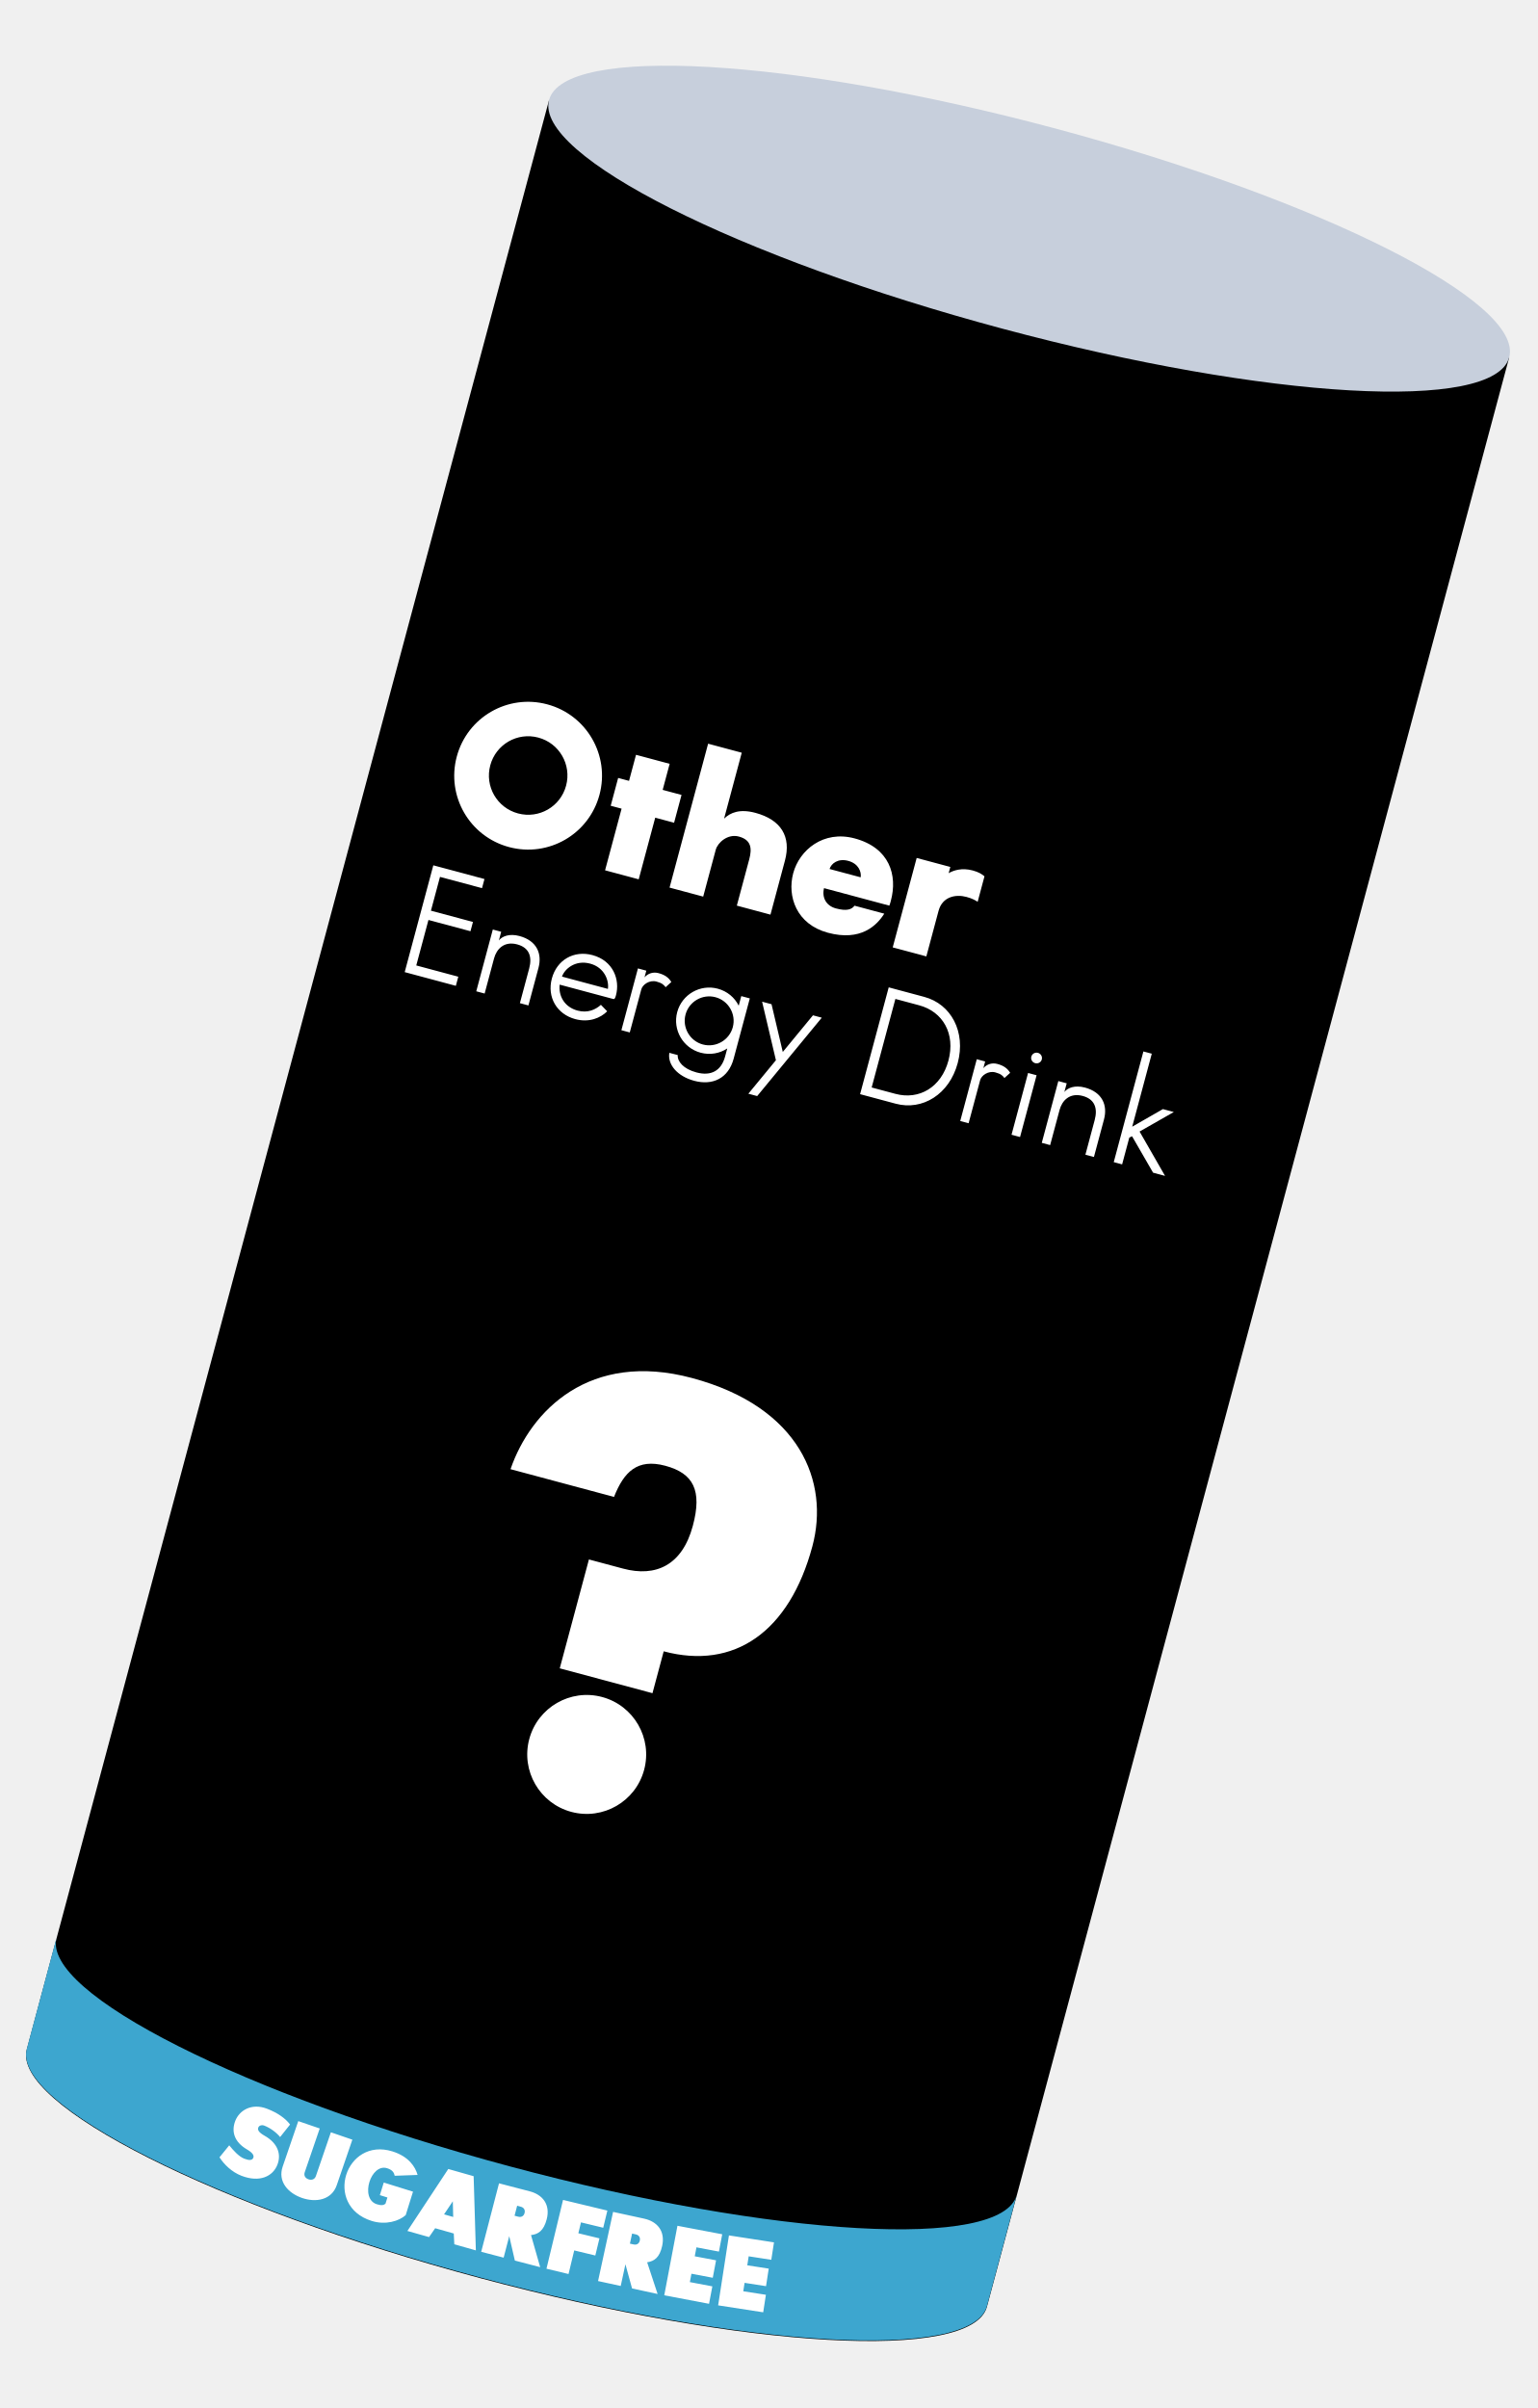
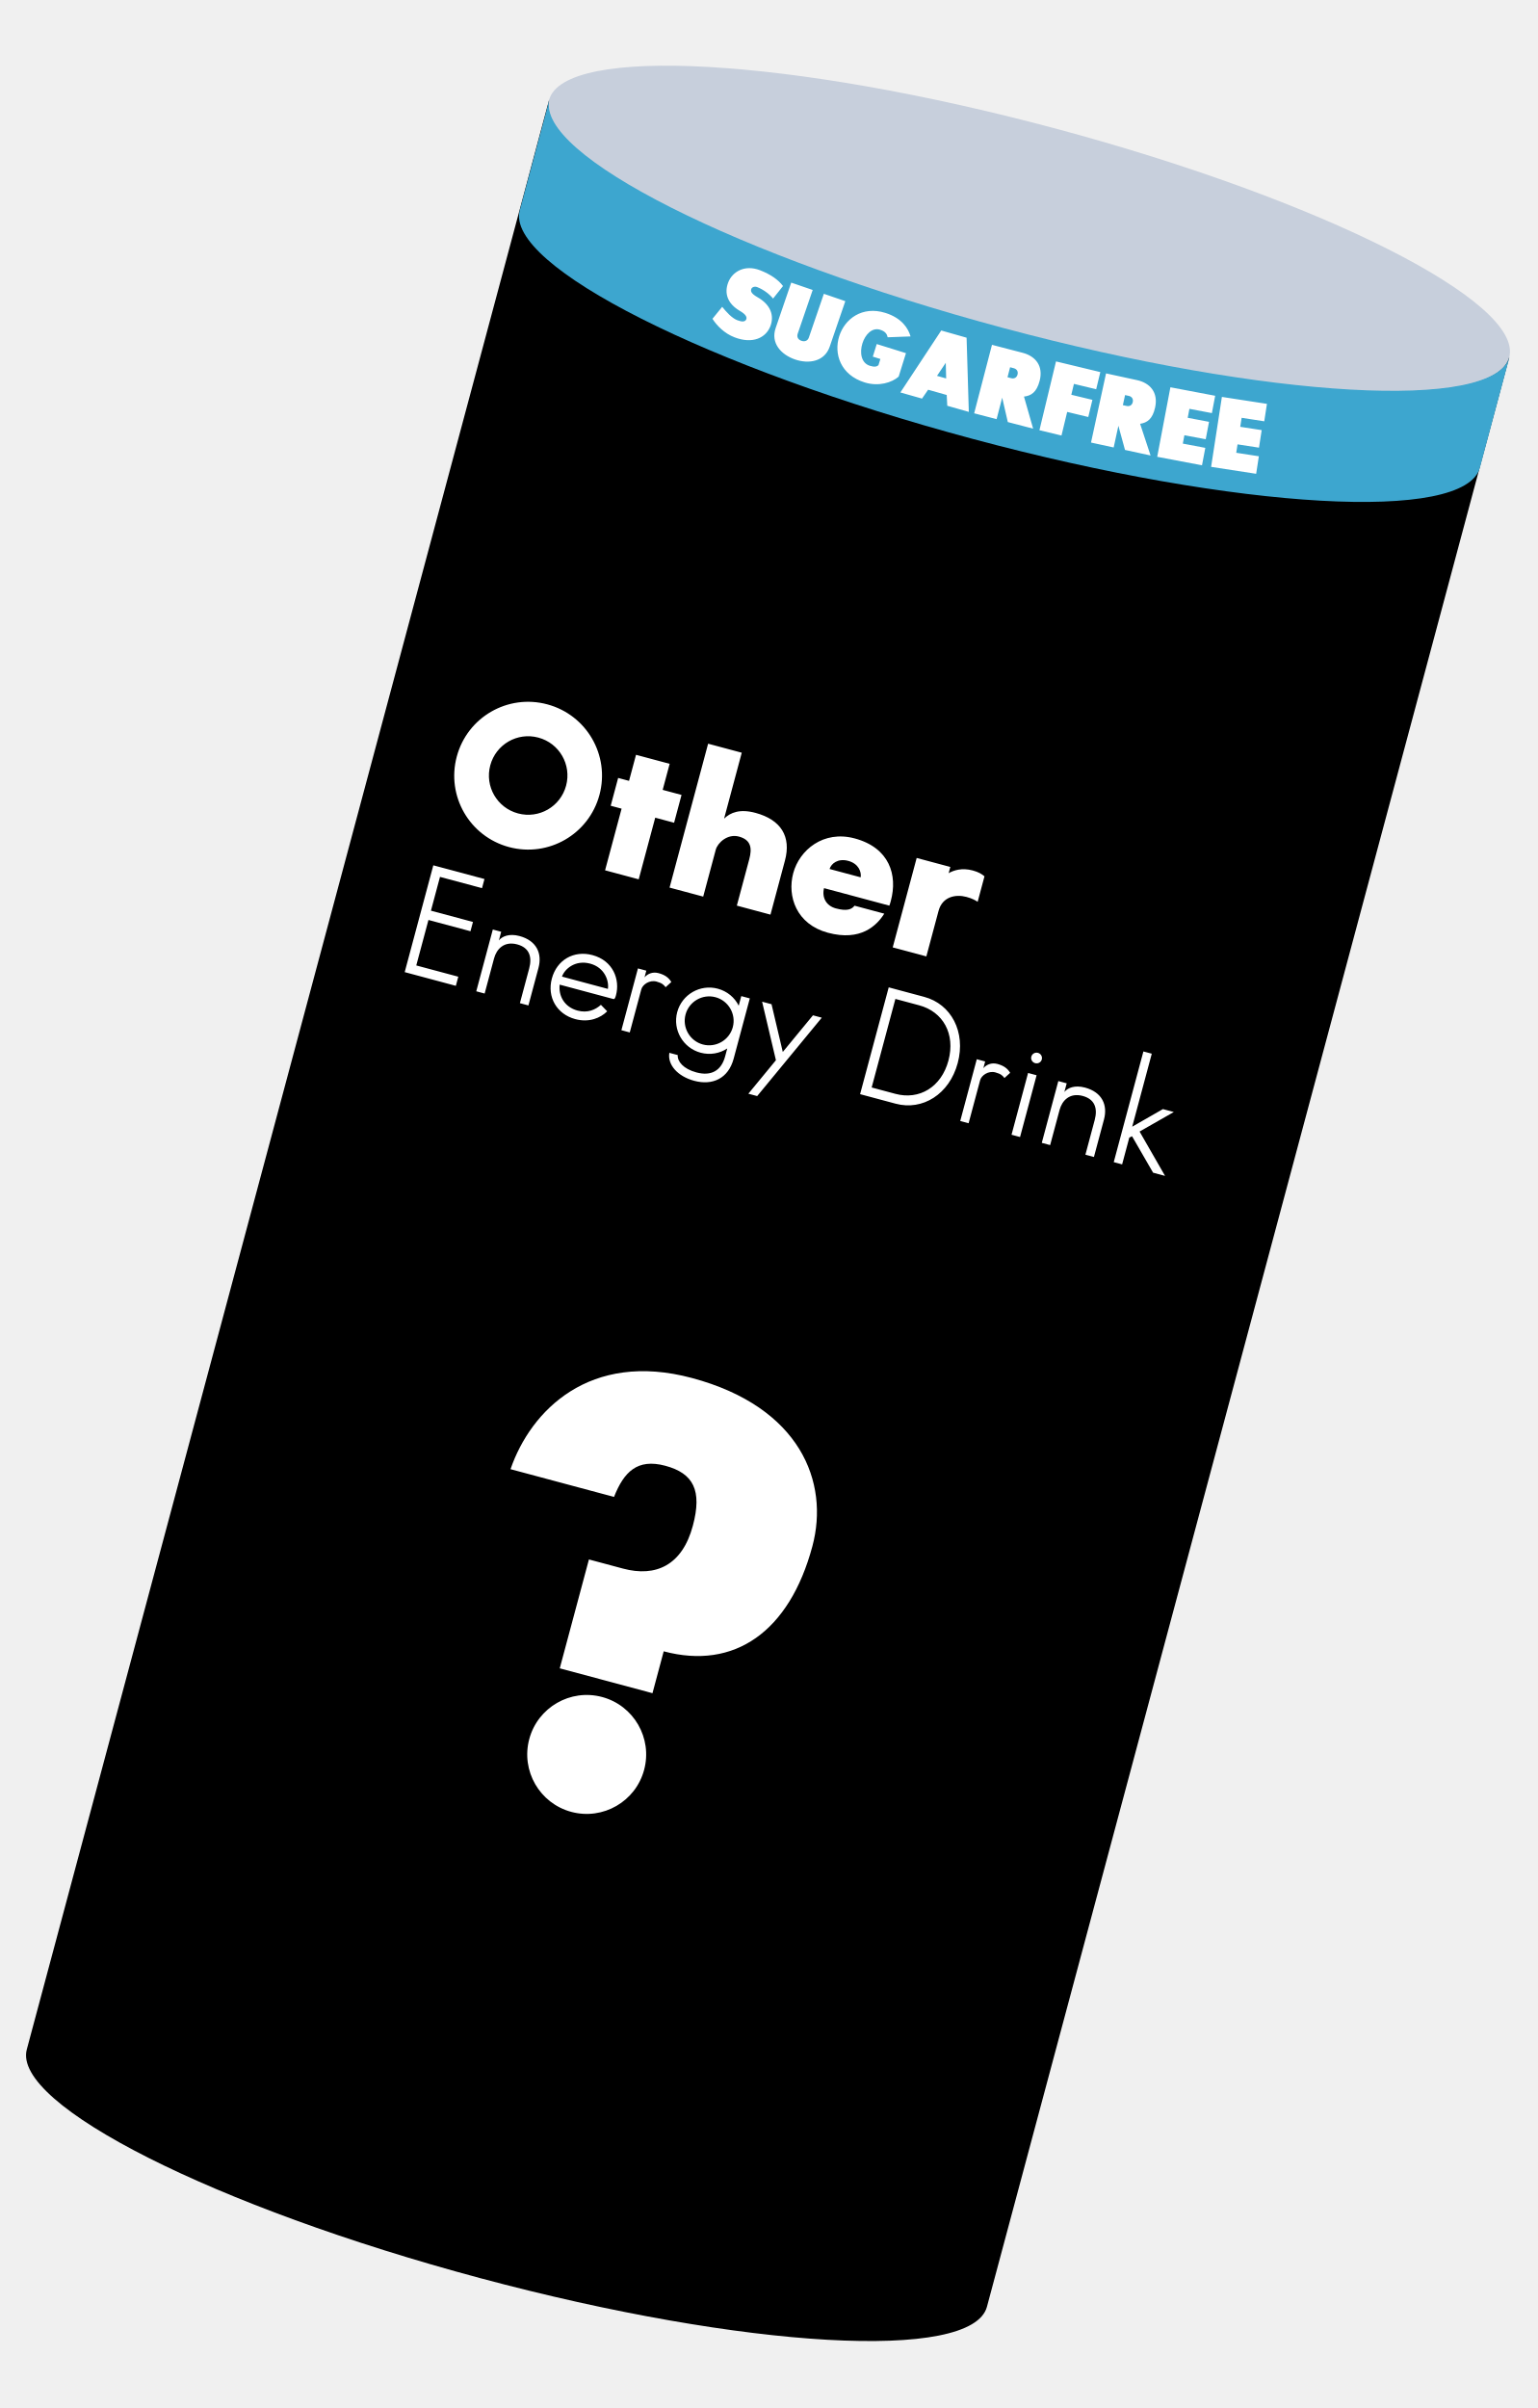
<svg xmlns="http://www.w3.org/2000/svg" width="993" height="1555" viewBox="0 0 993 1555" fill="none">
-   <path d="M637.428 1489.62C627.872 1525.28 481.305 1517 310.062 1471.12C138.82 1425.23 7.747 1359.12 17.304 1323.46L354.619 64.578L974.744 230.74L637.428 1489.62Z" fill="black" />
-   <ellipse cx="664.681" cy="147.66" rx="321" ry="66.857" transform="rotate(15 664.681 147.66)" fill="#C7CFDC" />
-   <path d="M387.179 513.269C380.349 538.759 354.238 553.835 328.747 547.005C303.256 540.174 288.181 514.063 295.011 488.572C301.841 463.081 327.953 448.006 353.443 454.836C378.934 461.666 394.01 487.778 387.179 513.269ZM316.643 494.234C313.009 507.795 321.006 521.647 334.568 525.281C348.129 528.915 361.981 520.917 365.615 507.356C369.249 493.794 361.251 479.942 347.69 476.309C334.128 472.675 320.276 480.672 316.643 494.234ZM401.459 522.209L394.427 520.325L399.238 502.368L406.27 504.252L410.779 487.426L432.503 493.247L427.994 510.073L440.174 513.337L435.363 531.294L423.183 528.03L412.517 567.836L390.793 562.015L401.459 522.209ZM432.444 573.175L457.342 480.253L479.066 486.074L467.66 528.642C471.827 524.644 477.859 522.223 487.904 524.915C504.48 529.356 511.107 540.284 506.969 555.729L497.615 590.638L475.891 584.817L483.933 554.806C485.817 547.774 485.12 542.338 477.209 540.218C469.926 538.267 463.488 544.213 462.277 548.734L454.168 578.996L432.444 573.175ZM532.201 573.526C530.712 579.587 533.586 584.933 539.864 586.616C546.896 588.5 550.038 587.323 551.908 584.863L571.121 590.011C566.229 597.718 555.934 608.014 534.712 602.328C514.37 596.877 508.304 578.832 512.308 563.889C516.312 548.946 531.76 535.993 551.977 541.41C574.58 547.467 579.801 565.15 575.36 581.726C575.09 582.73 574.788 583.86 574.393 584.831L532.201 573.526ZM555.875 566.545C556.44 562.929 554.478 557.692 547.823 555.909C541.168 554.126 536.851 557.68 535.783 561.162L555.875 566.545ZM576.569 611.793L592.047 554.031L613.77 559.852L612.694 563.87C615.878 562.032 621.206 560.229 628.238 562.113C632.131 563.157 634.189 564.516 635.837 565.899L631.429 582.349C629.932 581.409 628.091 580.243 624.198 579.2C617.292 577.349 608.656 578.939 606.166 588.231L598.293 617.614L576.569 611.793Z" fill="white" />
-   <path d="M311.316 573.536L284.173 566.263L278.324 588.093L305.466 595.366L303.862 601.355L276.719 594.082L268.851 623.446L295.993 630.719L294.415 636.611L261.38 627.76L279.86 558.793L312.894 567.644L311.316 573.536ZM307.601 640.145L318.29 600.252L323.699 601.701L322.198 607.304C324.256 604.646 328.922 602.687 335.491 604.446C346.695 607.449 350.241 615.853 347.782 625.029L341.286 649.274L335.78 647.799L341.785 625.389C343.829 617.758 341.769 611.926 334.041 609.856C325.541 607.578 320.697 612.906 319.092 618.895L313.01 641.594L307.601 640.145ZM373.029 652.603C379.501 654.337 384.56 652.069 388.107 648.879L392.16 653.07C387.917 657.317 380.537 660.516 371.554 658.109C359.577 654.9 353.213 643.877 356.422 631.899C359.657 619.825 370.654 613.558 382.632 616.767C396.154 620.391 400.507 632.738 397.841 642.687C397.35 644.522 396.923 645.34 396.151 645.133L361.474 635.841C360.628 642.862 364.336 650.274 373.029 652.603ZM392.622 638.597C393.44 633.226 390.429 624.758 381.156 622.273C371.4 619.659 364.552 625.899 362.968 630.651L392.622 638.597ZM401.332 665.26L412.021 625.367L417.43 626.816L416.266 631.163C418.098 628.962 421.424 627.369 425.287 628.404C429.248 629.465 431.79 631.182 433.584 634.147L429.889 637.505C428.821 636.08 427.702 634.848 424.031 633.865C419.491 632.648 415.023 635.799 414.195 638.89L406.741 666.709L401.332 665.26ZM478.765 643.251L484.271 644.726L473.841 683.653C470.424 696.403 460.254 701.132 448.373 697.949C437.458 695.024 431.013 687.396 432.303 679.874L437.713 681.323C437.45 685.394 441.225 690.236 449.822 692.539C459.385 695.102 465.876 691.354 468.335 682.178L469.707 677.058C464.801 680.299 458.596 681.432 452.511 679.801C441.113 676.747 434.325 664.99 437.379 653.592C440.433 642.194 452.19 635.405 463.588 638.46C469.674 640.09 474.48 644.173 477.109 649.433L478.765 643.251ZM442.762 655.138C440.51 663.541 445.531 672.237 453.934 674.489C462.338 676.74 471.033 671.72 473.285 663.316C475.537 654.913 470.516 646.217 462.113 643.965C453.709 641.714 445.014 646.734 442.762 655.138ZM505.569 679.317L525.057 655.655L530.756 657.182L489.032 707.808L483.333 706.281L501.137 684.652L492.216 646.855L498.301 648.486L505.569 679.317ZM562.972 702.256L578.331 706.371C593.689 710.486 607.948 702.091 612.555 684.897C617.187 667.607 609.011 653.303 593.653 649.188L578.294 645.073L562.972 702.256ZM618.543 686.502C613.134 706.69 595.78 717.362 578.49 712.729L555.501 706.569L573.981 637.602L596.97 643.762C614.26 648.395 623.953 666.314 618.543 686.502ZM620.175 723.898L630.864 684.006L636.273 685.455L635.108 689.802C636.94 687.601 640.266 686.007 644.13 687.043C648.09 688.104 650.633 689.82 652.426 692.786L648.731 696.144C647.664 694.719 646.544 693.487 642.874 692.504C638.334 691.287 633.866 694.438 633.038 697.529L625.584 725.348L620.175 723.898ZM669.499 694.358L658.81 734.251L653.304 732.775L663.994 692.883L669.499 694.358ZM672.848 684.178C672.357 686.013 670.423 687.048 668.588 686.556C666.752 686.064 665.595 684.201 666.087 682.366C666.604 680.434 668.538 679.399 670.373 679.891C672.209 680.383 673.366 682.246 672.848 684.178ZM672.842 738.01L683.531 698.118L688.94 699.567L687.439 705.169C689.497 702.512 694.163 700.552 700.731 702.312C711.936 705.315 715.482 713.719 713.023 722.895L706.527 747.14L701.021 745.665L707.025 723.255C709.07 715.624 707.009 709.792 699.282 707.722C690.782 705.444 685.938 710.772 684.333 716.761L678.251 739.46L672.842 738.01ZM731.257 727.574L751.072 716.215L758.123 718.105L736.007 730.71L752.457 759.343L744.729 757.273L731.153 733.758L729.367 734.625L724.735 751.915L719.325 750.466L738.478 678.987L743.887 680.437L731.257 727.574Z" fill="white" />
-   <path d="M421.411 1093.4L361.524 1077.35L380.366 1007.04L402.389 1012.94C423.64 1018.63 440.655 1010.77 447.488 985.266C453.596 962.47 447.863 951.41 429.704 946.544C411.544 941.678 402.953 950.557 396.57 966.653L329.728 948.743C342.785 910.831 380.888 872.175 446.958 889.879C516.891 908.617 535.771 957.158 524.693 998.499C509.889 1053.75 474.25 1078.57 428.658 1066.36L421.411 1093.4ZM416.019 1142.89C410.532 1163.37 389.466 1175.53 368.988 1170.05C348.511 1164.56 336.349 1143.49 341.835 1123.01C347.322 1102.54 368.388 1090.38 388.866 1095.86C409.343 1101.35 421.506 1122.41 416.019 1142.89Z" fill="white" />
-   <path d="M36.734 1250.62C36.661 1250.85 36.592 1251.08 36.53 1251.31C26.974 1286.97 158.046 1353.08 329.289 1398.97C500.531 1444.85 647.098 1453.13 656.655 1417.47C656.716 1417.24 656.771 1417.01 656.821 1416.77L656.839 1416.78L637.428 1489.22C627.871 1524.89 481.304 1516.61 310.062 1470.72C138.819 1424.84 7.747 1358.73 17.304 1323.06L36.715 1250.62L36.734 1250.62Z" fill="#3DA6CF" />
-   <path d="M166.847 1373.84C166.201 1375.51 167.182 1377.06 170.832 1379.15C179.399 1383.97 181.8 1391.08 179.171 1397.88C176.288 1405.34 167.781 1409.61 155.961 1405.04C149.573 1402.57 144.581 1397.55 141.771 1393.11L148.05 1385.38C150.751 1388.69 154.233 1392.64 157.815 1394.02C160.919 1395.22 162.951 1395.11 163.619 1393.38C164.219 1391.83 162.986 1390.05 159.515 1388.02C151.389 1383.31 149.276 1376.52 151.952 1369.6C154.604 1362.73 162.57 1357.92 172.48 1361.75C179.405 1364.42 184.403 1368 187.338 1371.95L180.921 1380.03C178.738 1377.34 174.91 1374.28 170.671 1372.64C169.06 1372.02 167.331 1372.59 166.847 1373.84ZM206.505 1374.49L196.832 1402.7C196.064 1404.94 197.183 1406.61 199.242 1407.32C201.3 1408.02 203.269 1407.41 204.037 1405.17L213.709 1376.96L227.573 1381.72L217.506 1411.08C214.185 1420.76 204.01 1422.42 195.111 1419.37C186.091 1416.27 179.253 1408.79 182.574 1399.1L192.641 1369.74L206.505 1374.49ZM250.013 1400.16C244.82 1398.54 240.379 1403.32 238.608 1409C236.779 1414.87 237.743 1421.67 243.425 1423.44C246.419 1424.38 247.869 1424.02 248.964 1423.09L250.222 1419.06L245.333 1417.54L247.867 1409.41L266.747 1415.29L262.023 1430.45C257.746 1434.28 249.116 1437.02 240.073 1434.2C224.37 1429.3 220.115 1415.64 223.6 1404.46C227.086 1393.28 238.373 1384.6 253.404 1389.28C264.096 1392.61 268.236 1399.33 269.713 1404.49L254.927 1405.04C254.505 1403.17 253.679 1401.3 250.013 1400.16ZM289.525 1400.66L305.902 1405.31L307.338 1453.22L293.423 1449.27L293.069 1442.31L281.063 1438.91L277.108 1444.63L263.132 1440.67L289.525 1400.66ZM292.453 1421.51L286.797 1429.95L292.708 1431.63L292.453 1421.51ZM353.091 1433.14C351.157 1440.57 347.596 1442.82 342.965 1443.33L348.881 1464.05L332.53 1459.79L328.894 1444.03L325.283 1457.91L310.79 1454.13L322.3 1409.91L342.12 1415.07C350.419 1417.23 355.59 1423.54 353.091 1433.14ZM332.328 1430.84L334.682 1431.45C336.664 1431.97 338.271 1431.13 338.802 1429.09C339.318 1427.1 338.34 1425.53 336.358 1425.01L334.005 1424.4L332.328 1430.84ZM392.27 1427.52L389.601 1438.6L375.228 1435.13L373.534 1442.16L387.16 1445.45L384.491 1456.52L370.865 1453.24L367.192 1468.48L352.944 1465.05L363.649 1420.63L392.27 1427.52ZM427.674 1450.31C426.044 1457.82 422.577 1460.21 417.971 1460.91L424.724 1481.37L408.214 1477.79L403.94 1462.19L400.896 1476.2L386.262 1473.02L395.965 1428.36L415.978 1432.71C424.358 1434.53 429.781 1440.62 427.674 1450.31ZM406.835 1448.86L409.212 1449.38C411.213 1449.82 412.784 1448.91 413.233 1446.85C413.668 1444.85 412.626 1443.31 410.625 1442.88L408.248 1442.36L406.835 1448.86ZM466.455 1442.81L464.333 1454L449.808 1451.25L448.711 1457.03L462.482 1459.64L460.348 1470.9L446.577 1468.29L445.552 1473.7L460.077 1476.45L457.944 1487.71L429.019 1482.22L437.53 1437.33L466.455 1442.81ZM499.887 1448.04L498.15 1459.3L483.539 1457.04L482.642 1462.86L496.494 1465L494.747 1476.32L480.895 1474.18L480.056 1479.62L494.667 1481.88L492.921 1493.2L463.825 1488.71L470.791 1443.55L499.887 1448.04Z" fill="white" />
+   <path d="M637.428 1489.62C627.872 1525.28 481.305 1517 310.062 1471.12C138.819 1425.23 7.747 1359.12 17.304 1323.46L354.619 64.578L974.744 230.74L637.428 1489.62Z" fill="black" />
+   <ellipse cx="664.682" cy="147.66" rx="321" ry="66.857" transform="rotate(15 664.682 147.66)" fill="#C7CFDC" />
+   <path d="M387.181 513.269C380.351 538.759 354.239 553.835 328.749 547.005C303.258 540.174 288.182 514.063 295.013 488.572C301.843 463.081 327.954 448.006 353.445 454.836C378.936 461.666 394.011 487.778 387.181 513.269ZM316.644 494.234C313.01 507.795 321.008 521.647 334.569 525.281C348.131 528.915 361.983 520.917 365.617 507.356C369.251 493.794 361.253 479.942 347.692 476.309C334.13 472.675 320.278 480.672 316.644 494.234ZM401.461 522.209L394.429 520.325L399.24 502.368L406.272 504.252L410.781 487.426L432.504 493.247L427.996 510.073L440.176 513.337L435.365 531.294L423.184 528.03L412.518 567.836L390.795 562.015L401.461 522.209ZM432.446 573.175L457.344 480.253L479.068 486.074L467.662 528.642C471.828 524.644 477.861 522.223 487.906 524.915C504.481 529.356 511.109 540.284 506.97 555.729L497.617 590.638L475.893 584.817L483.935 554.806C485.819 547.774 485.122 542.338 477.211 540.218C469.928 538.267 463.49 544.213 462.278 548.734L454.169 578.996L432.446 573.175ZM532.203 573.526C530.713 579.587 533.588 584.933 539.866 586.616C546.898 588.5 550.04 587.323 551.91 584.863L571.122 590.011C566.231 597.718 555.936 608.014 534.714 602.328C514.372 596.877 508.305 578.832 512.309 563.889C516.313 548.946 531.762 535.993 551.979 541.41C574.582 547.467 579.803 565.15 575.361 581.726C575.092 582.73 574.789 583.86 574.395 584.831L532.203 573.526ZM555.876 566.545C556.442 562.929 554.48 557.692 547.825 555.909C541.17 554.126 536.853 557.68 535.785 561.162L555.876 566.545ZM576.571 611.793L592.048 554.031L613.772 559.852L612.695 563.87C615.88 562.032 621.208 560.229 628.24 562.113C632.132 563.157 634.191 564.516 635.839 565.899L631.431 582.349C629.933 581.409 628.092 580.243 624.2 579.2C617.293 577.349 608.658 578.939 606.168 588.231L598.295 617.614L576.571 611.793Z" fill="white" />
+   <path d="M311.317 573.536L284.175 566.263L278.325 588.093L305.468 595.366L303.863 601.355L276.721 594.082L268.853 623.446L295.995 630.719L294.416 636.611L261.382 627.76L279.861 558.793L312.896 567.644L311.317 573.536ZM307.603 640.145L318.292 600.252L323.701 601.701L322.2 607.304C324.258 604.646 328.924 602.687 335.492 604.446C346.697 607.449 350.243 615.853 347.784 625.029L341.288 649.274L335.782 647.799L341.786 625.389C343.831 617.758 341.77 611.926 334.043 609.856C325.543 607.578 320.699 612.906 319.094 618.895L313.012 641.594L307.603 640.145ZM373.031 652.603C379.503 654.337 384.562 652.069 388.109 648.879L392.162 653.07C387.918 657.317 380.539 660.516 371.556 658.109C359.578 654.9 353.214 643.877 356.424 631.899C359.659 619.825 370.656 613.558 382.633 616.767C396.156 620.391 400.509 632.738 397.843 642.687C397.351 644.522 396.925 645.34 396.152 645.133L361.476 635.841C360.63 642.862 364.338 650.274 373.031 652.603ZM392.624 638.597C393.442 633.226 390.431 624.758 381.158 622.273C371.402 619.659 364.554 625.899 362.97 630.651L392.624 638.597ZM401.334 665.26L412.023 625.367L417.432 626.816L416.267 631.163C418.1 628.962 421.425 627.369 425.289 628.404C429.249 629.465 431.792 631.182 433.585 634.147L429.89 637.505C428.823 636.08 427.703 634.848 424.033 633.865C419.493 632.648 415.025 635.799 414.197 638.89L406.743 666.709L401.334 665.26ZM478.767 643.251L484.273 644.726L473.842 683.653C470.426 696.403 460.255 701.132 448.375 697.949C437.46 695.024 431.014 687.396 432.305 679.874L437.714 681.323C437.452 685.394 441.227 690.236 449.824 692.539C459.387 695.102 465.878 691.354 468.337 682.178L469.708 677.058C464.802 680.299 458.598 681.432 452.512 679.801C441.115 676.747 434.326 664.99 437.38 653.592C440.434 642.194 452.192 635.405 463.59 638.46C469.675 640.09 474.482 644.173 477.111 649.433L478.767 643.251ZM442.764 655.138C440.512 663.541 445.532 672.237 453.936 674.489C462.34 676.74 471.035 671.72 473.287 663.316C475.539 654.913 470.518 646.217 462.115 643.965C453.711 641.714 445.015 646.734 442.764 655.138ZM505.571 679.317L525.059 655.655L530.758 657.182L489.033 707.808L483.334 706.281L501.139 684.652L492.217 646.855L498.303 648.486L505.571 679.317ZM562.974 702.256L578.332 706.371C593.69 710.486 607.949 702.091 612.556 684.897C617.189 667.607 609.013 653.303 593.654 649.188L578.296 645.073L562.974 702.256ZM618.545 686.502C613.136 706.69 595.782 717.362 578.492 712.729L555.503 706.569L573.983 637.602L596.972 643.762C614.262 648.395 623.954 666.314 618.545 686.502ZM620.176 723.898L630.866 684.006L636.275 685.455L635.11 689.802C636.942 687.601 640.268 686.007 644.132 687.043C648.092 688.104 650.634 689.82 652.428 692.786L648.733 696.144C647.665 694.719 646.546 693.487 642.875 692.504C638.335 691.287 633.868 694.438 633.039 697.529L625.586 725.348L620.176 723.898ZM669.501 694.358L658.812 734.251L653.306 732.775L663.995 692.883L669.501 694.358ZM672.85 684.178C672.358 686.013 670.425 687.048 668.589 686.556C666.754 686.064 665.597 684.201 666.089 682.366C666.606 680.434 668.54 679.399 670.375 679.891C672.21 680.383 673.368 682.246 672.85 684.178ZM672.843 738.01L683.533 698.118L688.942 699.567L687.441 705.169C689.499 702.512 694.165 700.552 700.733 702.312C711.938 705.315 715.483 713.719 713.025 722.895L706.528 747.14L701.023 745.665L707.027 723.255C709.072 715.624 707.011 709.792 699.284 707.722C690.784 705.444 685.94 710.772 684.335 716.761L678.253 739.46L672.843 738.01ZM731.259 727.574L751.074 716.215L758.125 718.105L736.009 730.71L752.458 759.343L744.731 757.273L731.154 733.758L729.369 734.625L724.736 751.915L719.327 750.466L738.48 678.987L743.889 680.437L731.259 727.574Z" fill="white" />
+   <path d="M421.412 1093.4L361.525 1077.35L380.367 1007.04L402.39 1012.94C423.64 1018.63 440.655 1010.77 447.488 985.266C453.596 962.47 447.864 951.41 429.704 946.544C411.545 941.678 402.954 950.557 396.571 966.653L329.729 948.743C342.786 910.831 380.889 872.175 446.958 889.879C516.891 908.617 535.771 957.158 524.694 998.499C509.89 1053.75 474.251 1078.57 428.659 1066.36L421.412 1093.4ZM416.019 1142.89C410.532 1163.37 389.467 1175.53 368.989 1170.05C348.512 1164.56 336.349 1143.49 341.836 1123.01C347.323 1102.54 368.389 1090.38 388.866 1095.86C409.344 1101.35 421.506 1122.41 416.019 1142.89Z" fill="white" />
+   <path d="M355.117 63.386C355.043 63.612 354.975 63.84 354.913 64.07C345.356 99.736 476.429 165.845 647.671 211.73C818.914 257.614 965.481 265.898 975.037 230.232C975.099 230.002 975.153 229.77 975.203 229.538L975.222 229.543L955.811 301.987C946.254 337.653 799.687 329.37 628.444 283.486C457.202 237.601 326.13 171.491 335.686 135.825L355.098 63.381L355.117 63.386Z" fill="#3DA6CF" />
+   <path d="M485.229 186.605C484.583 188.276 485.564 189.822 489.214 191.918C497.781 196.737 500.183 203.84 497.554 210.646C494.671 218.108 486.164 222.369 474.343 217.802C467.955 215.334 462.963 210.318 460.153 205.871L466.432 198.142C469.134 201.45 472.615 205.402 476.197 206.786C479.302 207.985 481.333 207.878 482.002 206.147C482.602 204.595 481.368 202.815 477.897 200.788C469.771 196.07 467.659 189.285 470.334 182.36C472.986 175.494 480.952 170.682 490.862 174.51C497.787 177.186 502.786 180.763 505.721 184.71L499.303 192.797C497.12 190.101 493.293 187.044 489.054 185.407C487.442 184.784 485.713 185.351 485.229 186.605ZM524.888 187.256L515.215 215.468C514.447 217.708 515.566 219.377 517.624 220.082C519.683 220.788 521.651 220.178 522.419 217.938L532.092 189.726L545.956 194.479L535.888 223.841C532.567 233.528 522.393 235.181 513.494 232.13C504.473 229.037 497.635 221.551 500.957 211.864L511.024 182.502L524.888 187.256ZM568.396 212.921C563.202 211.302 558.762 216.085 556.99 221.767C555.162 227.633 556.125 234.436 561.807 236.207C564.801 237.14 566.252 236.788 567.347 235.856L568.604 231.823L563.716 230.299L566.249 222.173L585.129 228.058L580.406 243.211C576.128 247.04 567.498 249.779 558.455 246.961C542.752 242.066 538.497 228.404 541.983 217.223C545.468 206.042 556.755 197.359 571.786 202.045C582.479 205.378 586.618 212.098 588.096 217.251L573.309 217.804C572.888 215.93 572.062 214.063 568.396 212.921ZM607.908 213.422L624.285 218.071L625.72 265.98L611.806 262.03L611.451 255.077L599.446 251.669L595.491 257.398L581.515 253.431L607.908 213.422ZM610.836 234.278L605.18 242.718L611.09 244.396L610.836 234.278ZM671.474 245.899C669.539 253.332 665.978 255.579 661.347 256.093L667.263 276.812L650.912 272.556L647.277 256.796L643.666 270.67L629.173 266.897L640.683 222.675L660.503 227.833C668.802 229.994 673.972 236.299 671.474 245.899ZM650.711 243.603L653.064 244.216C655.046 244.732 656.653 243.894 657.185 241.85C657.701 239.868 656.723 238.29 654.741 237.775L652.387 237.162L650.711 243.603ZM710.652 240.286L707.983 251.361L693.611 247.898L691.917 254.928L705.543 258.212L702.874 269.287L689.248 266.003L685.575 281.247L671.326 277.814L682.032 233.389L710.652 240.286ZM746.057 263.079C744.426 270.583 740.959 272.974 736.353 273.676L743.107 294.136L726.596 290.549L722.323 274.95L719.279 288.959L704.644 285.779L714.347 241.125L734.36 245.474C742.741 247.295 748.163 253.385 746.057 263.079ZM725.218 261.629L727.594 262.145C729.595 262.58 731.167 261.677 731.615 259.613C732.05 257.612 731.009 256.076 729.007 255.641L726.631 255.124L725.218 261.629ZM784.837 255.573L782.715 266.766L768.19 264.012L767.093 269.797L780.864 272.408L778.73 283.663L764.96 281.053L763.934 286.461L778.46 289.214L776.326 300.47L747.401 294.986L755.912 250.09L784.837 255.573ZM818.27 260.801L816.533 272.06L801.922 269.806L801.024 275.625L814.876 277.762L813.13 289.084L799.277 286.948L798.438 292.387L813.05 294.641L811.303 305.963L782.207 301.475L789.174 256.313L818.27 260.801Z" fill="white" />
</svg>
